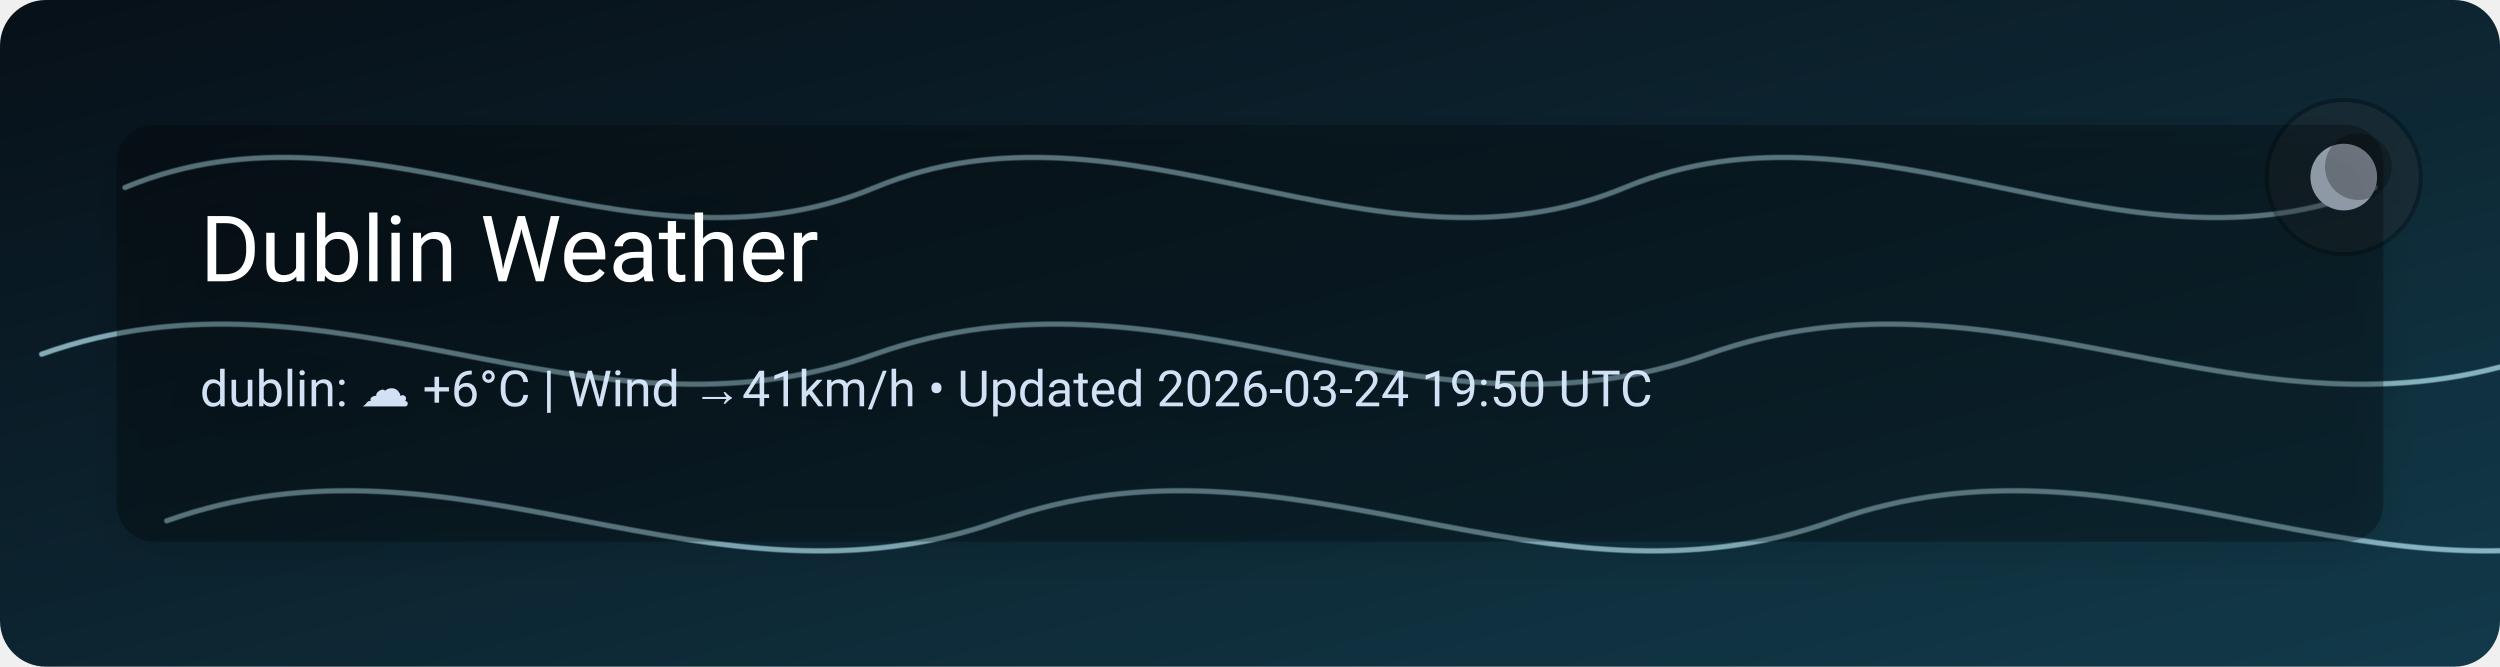
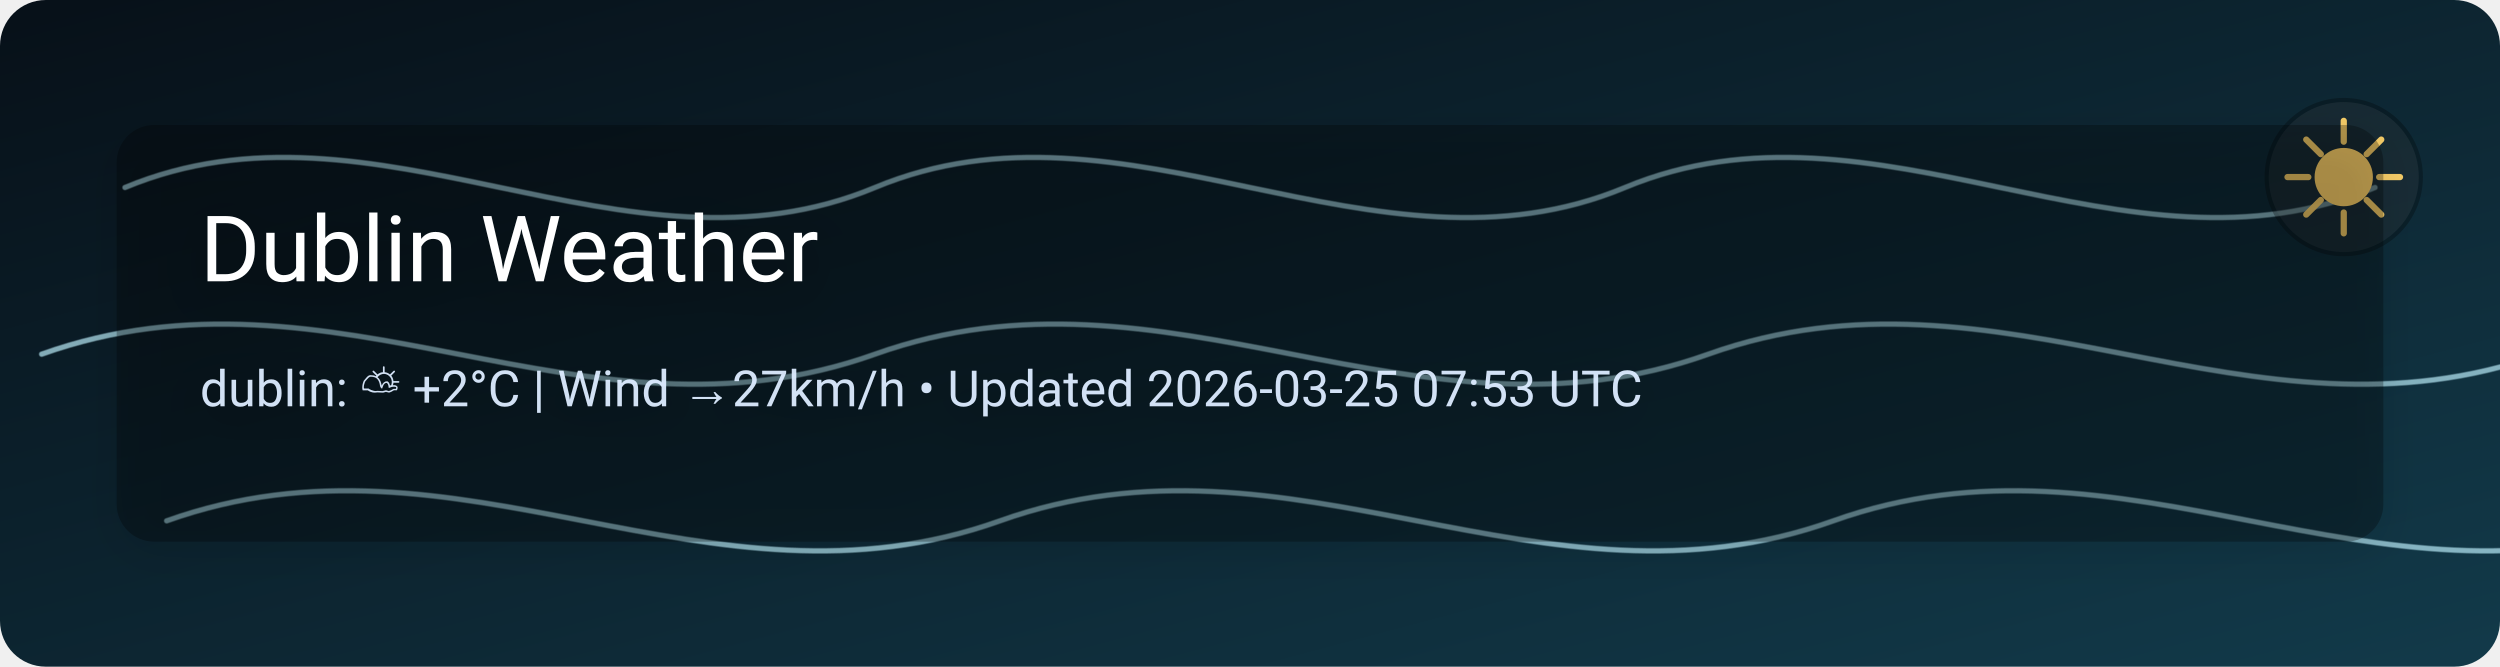
<svg xmlns="http://www.w3.org/2000/svg" width="1200" height="320" viewBox="0 0 1200 320">
  <defs>
    <linearGradient id="g" x1="0" y1="0" x2="1" y2="1">
      <stop offset="0" stop-color="#071018" />
      <stop offset="1" stop-color="#123a4a" />
    </linearGradient>
    <filter id="shadow" x="-20%" y="-20%" width="140%" height="140%">
      <feDropShadow dx="0" dy="6" stdDeviation="10" flood-color="#000" flood-opacity="0.35" />
    </filter>
  </defs>
  <style>
    .title { font: 44px system-ui, -apple-system, Segoe UI, Roboto, Arial; fill: #fff; }
    .sub   { font: 24px system-ui, -apple-system, Segoe UI, Roboto, Arial; fill: #dbeafe; opacity: .95; }
    .card  { fill: rgba(0,0,0,0.28); }

    @keyframes scrollDown { from { transform: translateY(-320px); } to { transform: translateY(0px); } }
    @keyframes scrollRight{ from { transform: translateX(-600px); } to { transform: translateX(0px); } }
    @keyframes scrollLeft { from { transform: translateX(0px); } to { transform: translateX(-600px); } }
    @keyframes driftDiag  { from { transform: translate(-180px,-140px); } to { transform: translate(180px,140px); } }
    @keyframes flash { 0%,90%,100% { opacity: 0; } 91%,93% { opacity: .65; } 94% { opacity: .1; } 95% { opacity: .45; } }

    .layerSlow  { opacity: .22; }
    .layerMed   { opacity: .30; }
    .layerFast  { opacity: .40; }

    .rainSlow { animation: scrollDown 2.6s linear infinite; }
    .rainMed  { animation: scrollDown 1.7s linear infinite; }
    .rainFast { animation: scrollDown 1.1s linear infinite; }

    .windSlow { animation: scrollRight 7.2s linear infinite; }
    .windMed  { animation: scrollRight 4.8s linear infinite; }
    .windFast { animation: scrollRight 3.2s linear infinite; }

    .fogSlow  { animation: scrollLeft 18s ease-in-out infinite; }
    .fogMed   { animation: scrollLeft 12s ease-in-out infinite; }
    .fogFast  { animation: scrollLeft 8s  ease-in-out infinite; }

    .snowSlow { animation: driftDiag 10s linear infinite; }
    .snowMed  { animation: driftDiag 7s  linear infinite; }
    .snowFast { animation: driftDiag 5s  linear infinite; }

    .flash { animation: flash 4.8s infinite; }

    /* Badge subtle float */
    @keyframes bob { 0%,100% { transform: translateY(0px); } 50% { transform: translateY(3px); } }
    .badge { animation: bob 2.8s ease-in-out infinite; }
  </style>
  <rect width="1200" height="320" rx="22" fill="url(#g)" />
  <g class="layerSlow windSlow" fill="none" stroke="#bff3ff" stroke-width="3" stroke-linecap="round">
    <path d="M 60 90 C 180 40, 300 140, 420 90 S 660 140, 780 90 S 1020 140, 1140 90" />
    <path d="M 20 170 C 160 120, 280 220, 420 170 S 680 220, 820 170 S 1080 220, 1220 170" />
    <path d="M 80 250 C 220 200, 340 300, 480 250 S 740 300, 880 250 S 1140 300, 1280 250" />
  </g>
  <g class="layerMed windMed" fill="none" stroke="#bff3ff" stroke-width="2.5" stroke-linecap="round">
    <path d="M 60 90 C 180 40, 300 140, 420 90 S 660 140, 780 90 S 1020 140, 1140 90" />
    <path d="M 20 170 C 160 120, 280 220, 420 170 S 680 220, 820 170 S 1080 220, 1220 170" />
    <path d="M 80 250 C 220 200, 340 300, 480 250 S 740 300, 880 250 S 1140 300, 1280 250" />
  </g>
  <g class="layerFast windFast" fill="none" stroke="#bff3ff" stroke-width="2" stroke-linecap="round">
    <path d="M 60 90 C 180 40, 300 140, 420 90 S 660 140, 780 90 S 1020 140, 1140 90" />
    <path d="M 20 170 C 160 120, 280 220, 420 170 S 680 220, 820 170 S 1080 220, 1220 170" />
    <path d="M 80 250 C 220 200, 340 300, 480 250 S 740 300, 880 250 S 1140 300, 1280 250" />
  </g>
  <g class="badge">
    <circle cx="1125" cy="85" r="38" fill="rgba(0,0,0,0.28)" />
    <circle cx="1125" cy="85" r="36" fill="rgba(255,255,255,0.06)" />
  </g>
  <g class="badge">
-     <circle cx="1125" cy="85" r="16" fill="#dbeafe" />
-     <circle cx="1132" cy="80" r="16" fill="rgba(0,0,0,0.28)" />
+     <circle cx="1125" cy="85" r="14" fill="#ffd36a" />
+     <g stroke="#ffd36a" stroke-width="3" stroke-linecap="round" opacity="0.95">
+       <line x1="1125" y1="58" x2="1125" y2="68" />
+       <line x1="1125" y1="102" x2="1125" y2="112" />
+       <line x1="1098" y1="85" x2="1108" y2="85" />
+       <line x1="1142" y1="85" x2="1152" y2="85" />
+       <line x1="1107" y1="67" x2="1114" y2="74" />
+       <line x1="1136" y1="96" x2="1143" y2="103" />
+       <line x1="1136" y1="74" x2="1143" y2="67" />
+       <line x1="1107" y1="103" x2="1114" y2="96" />
+     </g>
  </g>
  <g filter="url(#shadow)">
    <rect x="56" y="60" width="1088" height="200" rx="18" class="card" />
    <text x="96" y="135" class="title">Dublin Weather</text>
-     <text x="96" y="195" class="sub">dublin: ☁️   +6°C | Wind →41km/h • Updated 2026-03-24 19:50 UTC</text>
+     <text x="96" y="195" class="sub">dublin: ⛅  +2°C | Wind →27km/h • Updated 2026-03-25 07:53 UTC</text>
  </g>
</svg>
